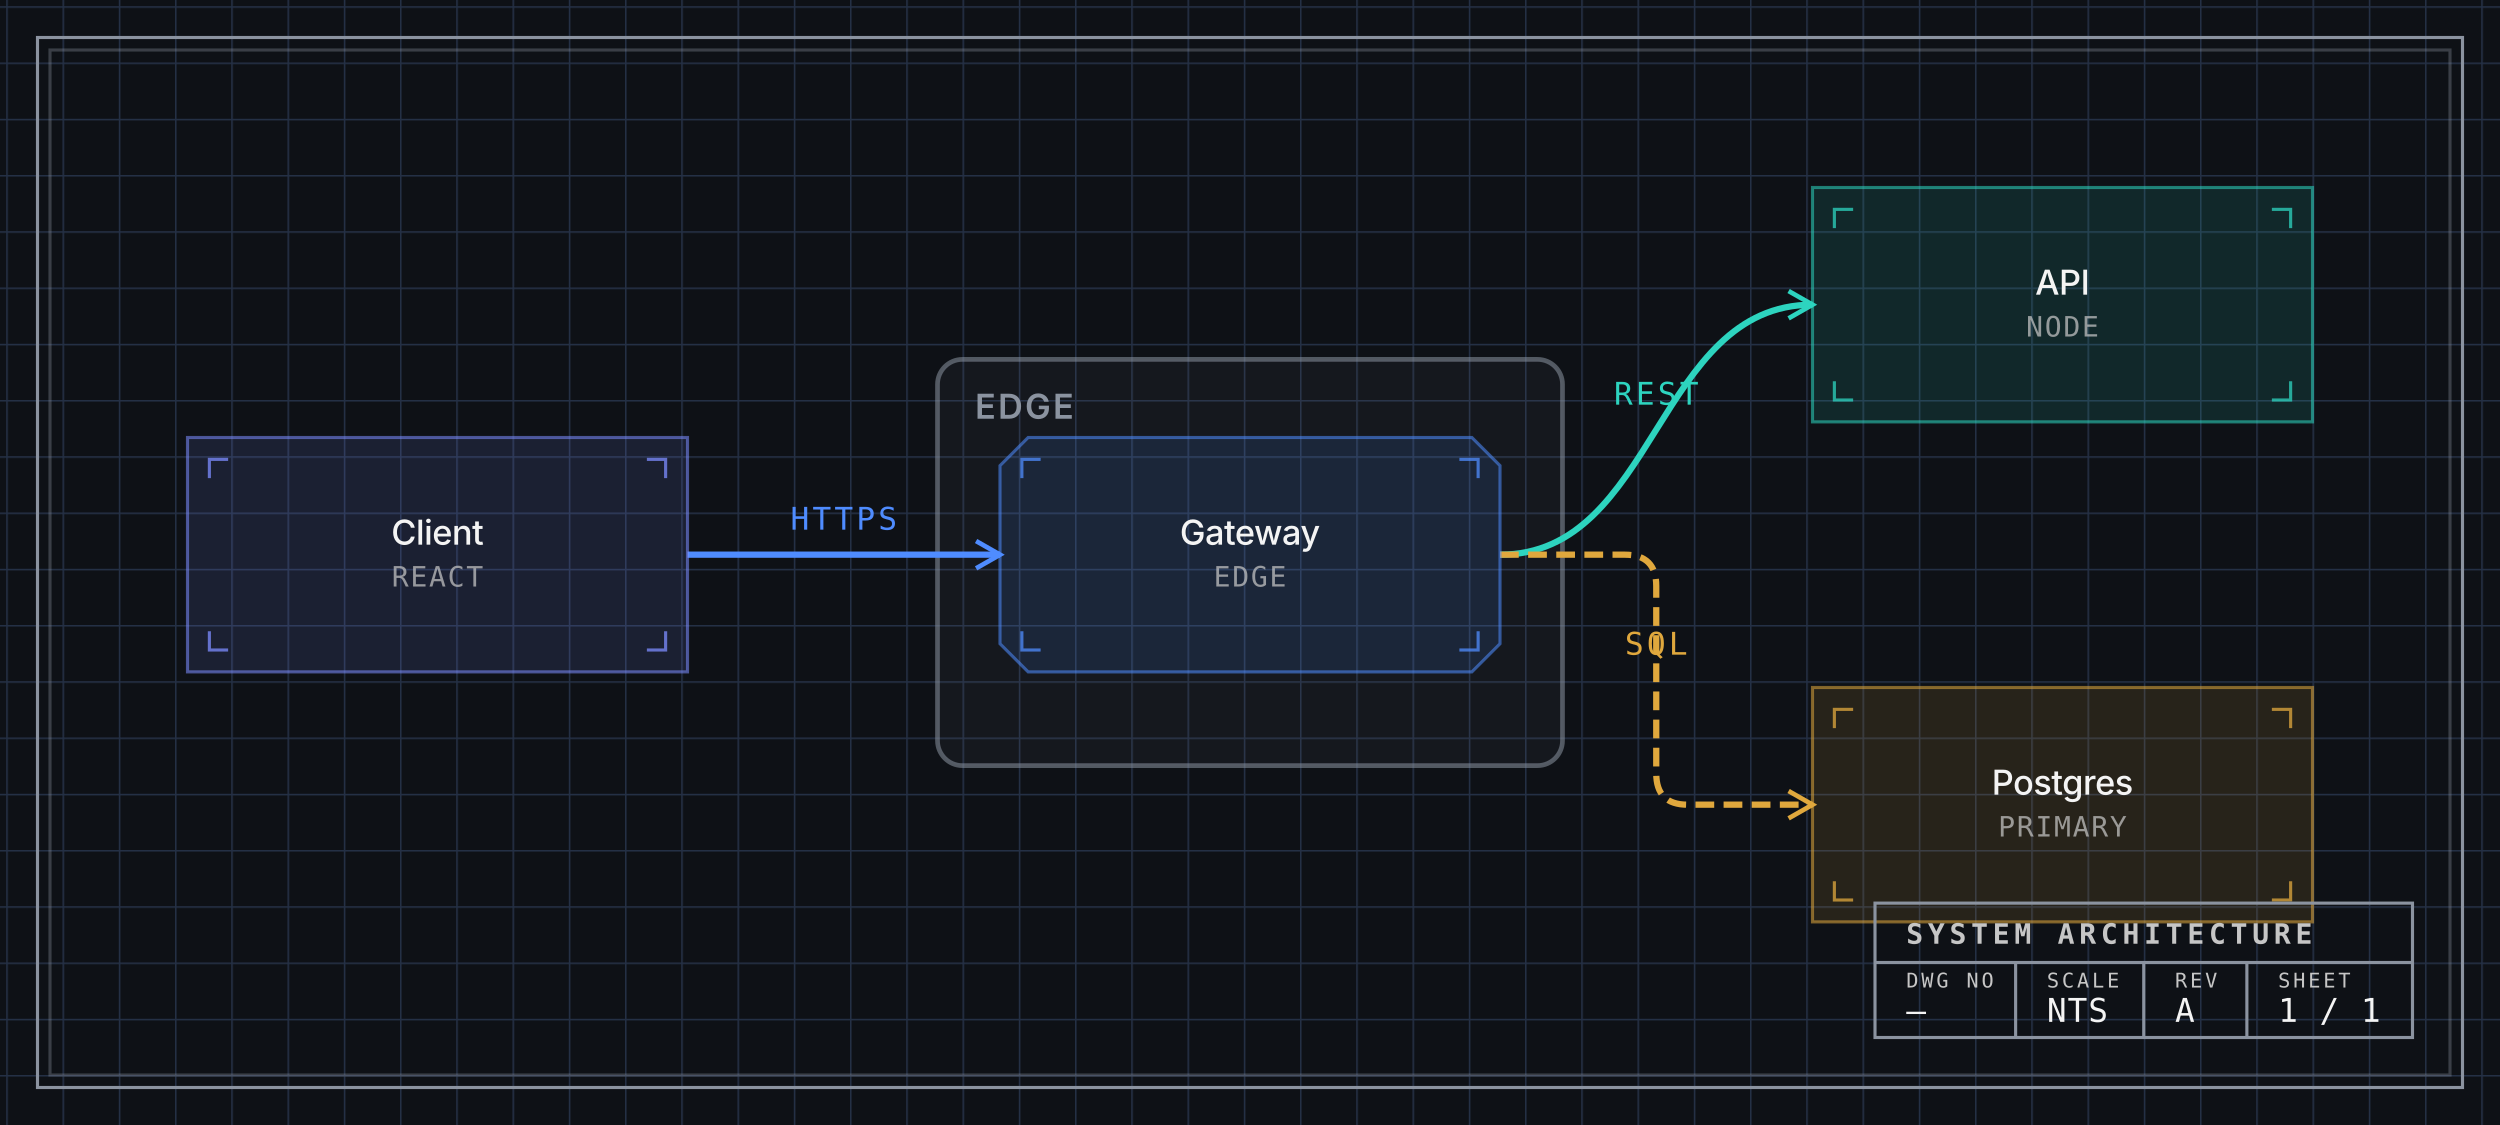
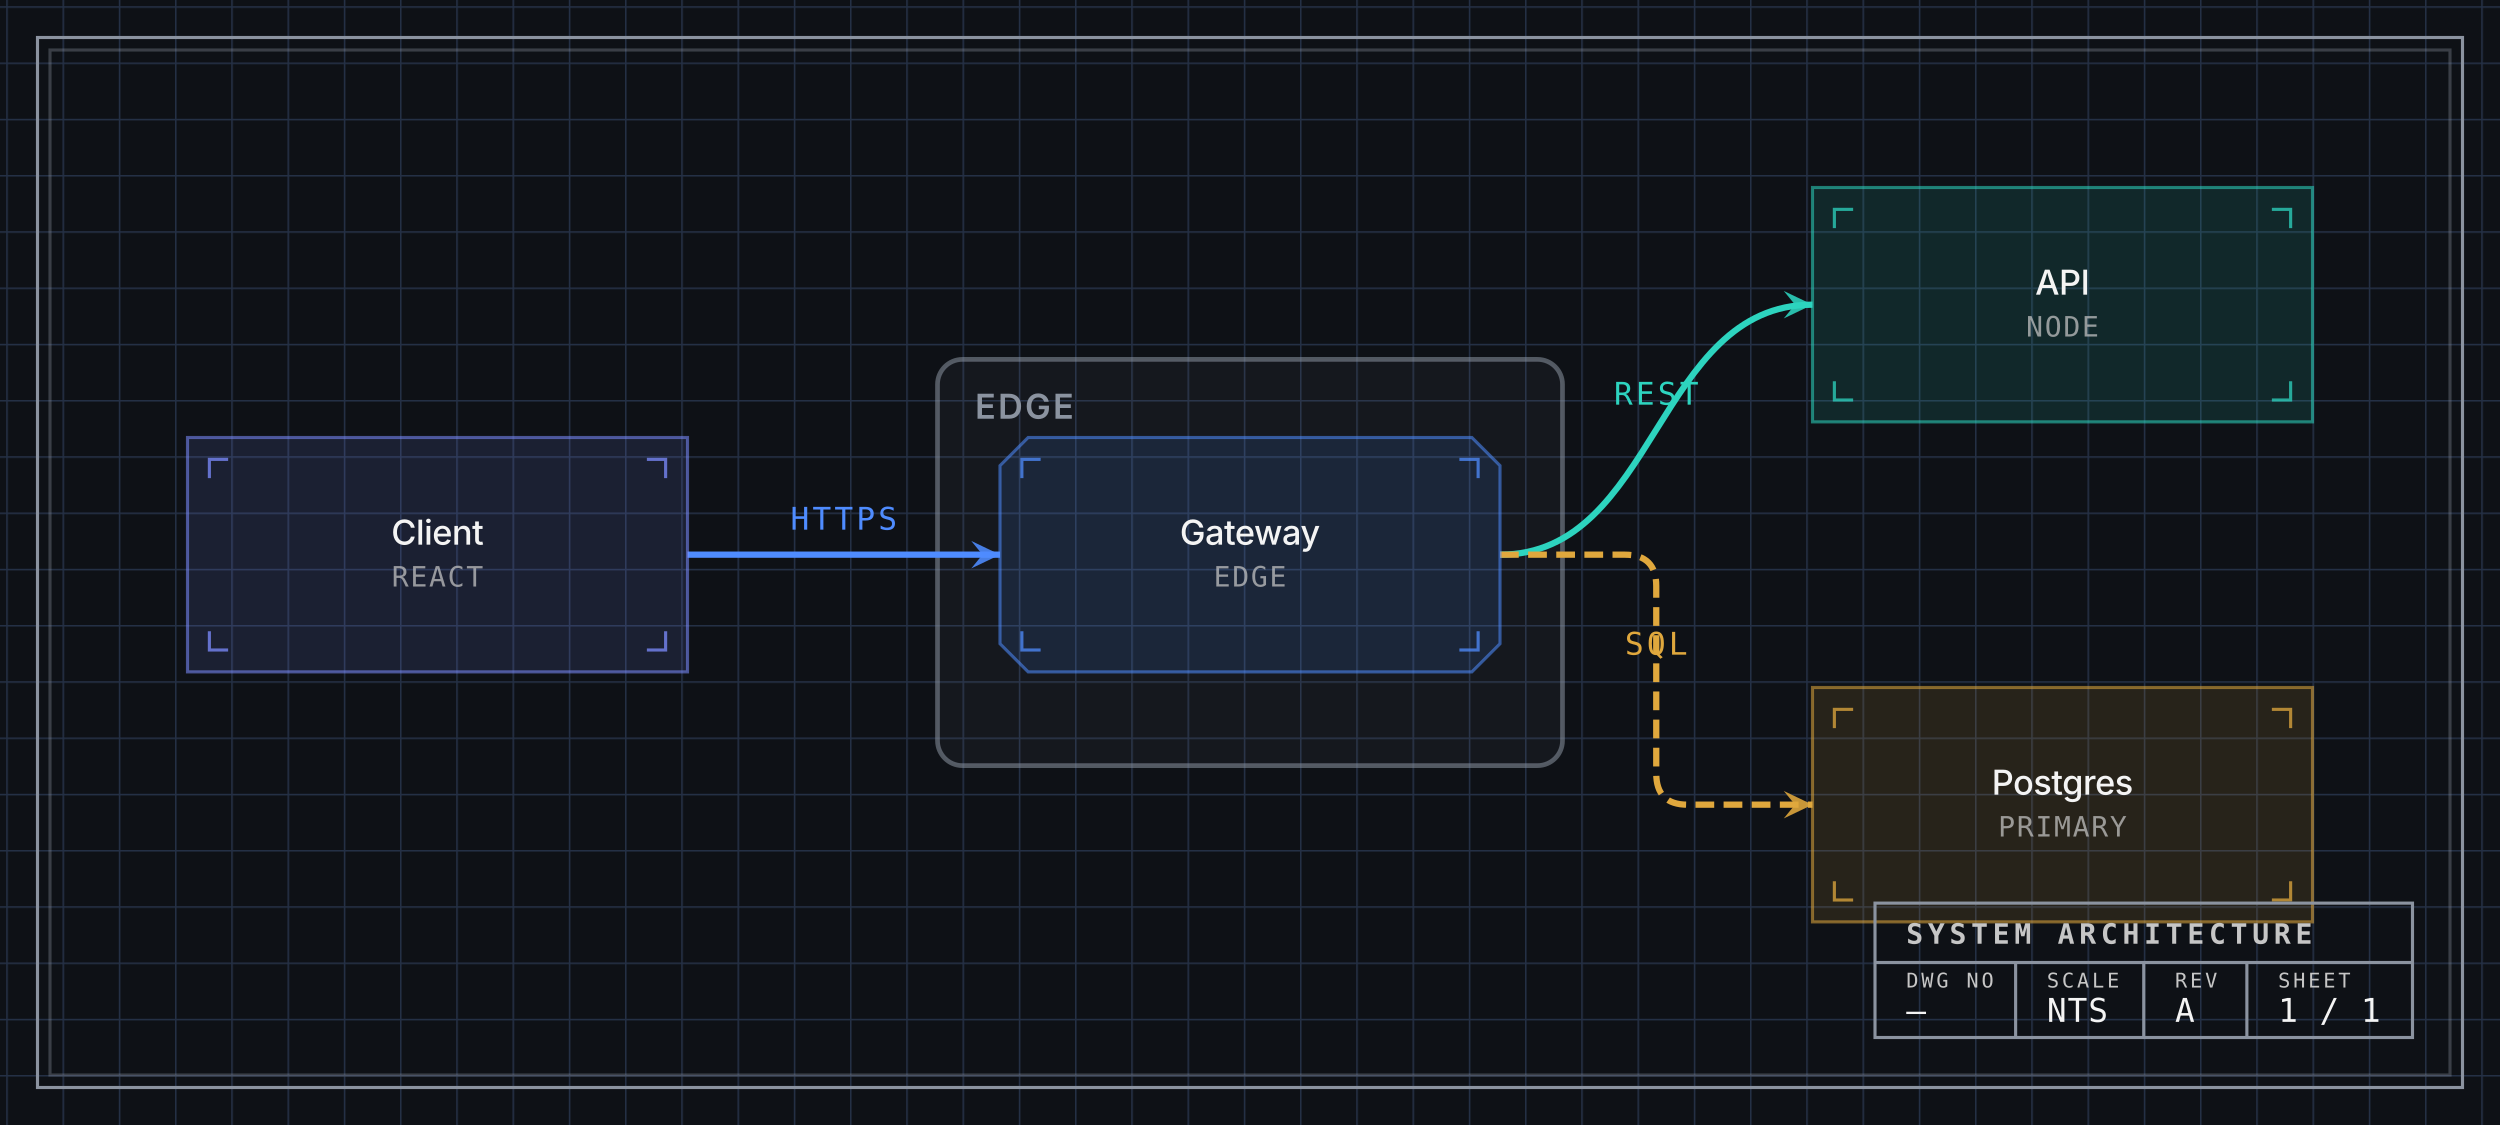
<svg xmlns="http://www.w3.org/2000/svg" width="800" height="360" viewBox="-20 -20 800 360">
  <rect x="-20" y="-20" width="800" height="360" fill="#0e1116" />
  <defs>
    <pattern id="grid" width="18" height="18" patternUnits="userSpaceOnUse">
      <path d="M 18 0 L 0 0 0 18" fill="none" stroke="rgba(125, 170, 255, 0.20)" stroke-width="1" />
    </pattern>
  </defs>
  <g opacity="1">
    <rect x="-20" y="-20" width="800" height="360" fill="url(#grid)" />
  </g>
  <rect x="280" y="95" width="200" height="130" rx="8" fill="#8b93a00f" stroke="#8b93a0" stroke-opacity="0.55" stroke-width="1.5" />
  <text x="292" y="114" fill="#8b93a0" font-size="11" font-weight="600" letter-spacing="0.7" font-family="system-ui, -apple-system, sans-serif">EDGE</text>
  <path d="M 200 157.5 C 250 157.5, 250 157.5, 300 157.5" fill="none" stroke="#4f8cff" stroke-width="2" />
-   <path d="M -7 -4 L 0 0 L -7 4" fill="none" stroke="#4f8cff" stroke-width="1.5" stroke-linecap="square" transform="translate(300 157.5) rotate(0)" />
+   <path d="M 0 0 L -9.2 -4.4 L -5.6 0 L -9.2 4.4 Z" fill="#4f8cff" fill-opacity="0.88" transform="translate(300 157.5) rotate(0)" />
  <text x="250" y="149.5" text-anchor="middle" fill="#4f8cff" font-size="10" font-family="'JetBrains Mono', ui-monospace, monospace" letter-spacing="1">HTTPS</text>
  <path d="M 460 157.5 C 510 157.5, 510 77.5, 560 77.5" fill="none" stroke="#2dd4bf" stroke-width="2" />
-   <path d="M -7 -4 L 0 0 L -7 4" fill="none" stroke="#2dd4bf" stroke-width="1.5" stroke-linecap="square" transform="translate(560 77.5) rotate(0)" />
+   <path d="M 0 0 L -9.2 -4.4 L -5.6 0 L -9.2 4.4 Z" fill="#2dd4bf" fill-opacity="0.88" transform="translate(560 77.5) rotate(0)" />
  <text x="510" y="109.5" text-anchor="middle" fill="#2dd4bf" font-size="10" font-family="'JetBrains Mono', ui-monospace, monospace" letter-spacing="1">REST</text>
  <path d="M 460 157.5 L 500 157.5 Q 510 157.5 510 167.5 L 510 227.5 Q 510 237.5 520 237.5 L 560 237.5" fill="none" stroke="#e0a83d" stroke-width="2" stroke-dasharray="6 3" />
-   <path d="M -7 -4 L 0 0 L -7 4" fill="none" stroke="#e0a83d" stroke-width="1.5" stroke-linecap="square" transform="translate(560 237.5) rotate(0)" />
+   <path d="M 0 0 L -9.2 -4.4 L -5.6 0 L -9.2 4.4 Z" fill="#e0a83d" fill-opacity="0.88" transform="translate(560 237.5) rotate(0)" />
  <text x="510" y="189.5" text-anchor="middle" fill="#e0a83d" font-size="10" font-family="'JetBrains Mono', ui-monospace, monospace" letter-spacing="1">SQL</text>
  <g opacity="1">
    <rect x="40" y="120" width="160" height="75" rx="0" fill="#7c8cff1f" stroke="#7c8cff" stroke-width="1" stroke-opacity="0.55" />
    <defs>
      <clipPath id="clip-client">
        <rect width="160" height="75" rx="0" />
      </clipPath>
    </defs>
    <g transform="translate(40 120)" clip-path="url(#clip-client)">
      <path d="M 7 13 V 7 H 13 M 147 7 H 153 V 13 M 153 62 V 68 H 147 M 13 68 H 7 V 62" stroke="#7c8cff" stroke-width="1" fill="none" opacity="0.75" />
    </g>
    <g transform="translate(40 120)" clip-path="url(#clip-client)">
      <text x="80" y="34.3" text-anchor="middle" fill="#f4f4f4" font-size="11" font-weight="500" font-family="system-ui, -apple-system, sans-serif" letter-spacing="-0.165">Client</text>
      <text x="80" y="47.7" text-anchor="middle" fill="#c6c6c6" opacity="0.72" font-size="9" font-family="'JetBrains Mono', ui-monospace, monospace" letter-spacing="0.54">REACT</text>
    </g>
  </g>
  <g opacity="1">
    <path d="M 9 0 L 151 0 L 160 9 L 160 66 L 151 75 L 9 75 L 0 66 L 0 9 Z" transform="translate(300 120)" fill="#4f8cff1f" stroke="#4f8cff" stroke-width="1" stroke-opacity="0.55" />
    <defs>
      <clipPath id="clip-gateway">
        <path d="M 9 0 L 151 0 L 160 9 L 160 66 L 151 75 L 9 75 L 0 66 L 0 9 Z" />
      </clipPath>
    </defs>
    <g transform="translate(300 120)" clip-path="url(#clip-gateway)">
      <path d="M 7 13 V 7 H 13 M 147 7 H 153 V 13 M 153 62 V 68 H 147 M 13 68 H 7 V 62" stroke="#4f8cff" stroke-width="1" fill="none" opacity="0.75" />
    </g>
    <g transform="translate(300 120)" clip-path="url(#clip-gateway)">
      <text x="80" y="34.3" text-anchor="middle" fill="#f4f4f4" font-size="11" font-weight="500" font-family="system-ui, -apple-system, sans-serif" letter-spacing="-0.165">Gateway</text>
      <text x="80" y="47.7" text-anchor="middle" fill="#c6c6c6" opacity="0.72" font-size="9" font-family="'JetBrains Mono', ui-monospace, monospace" letter-spacing="0.54">EDGE</text>
    </g>
  </g>
  <g opacity="1">
    <rect x="560" y="40" width="160" height="75" rx="0" fill="#2dd4bf1f" stroke="#2dd4bf" stroke-width="1" stroke-opacity="0.55" />
    <defs>
      <clipPath id="clip-api">
        <rect width="160" height="75" rx="0" />
      </clipPath>
    </defs>
    <g transform="translate(560 40)" clip-path="url(#clip-api)">
      <path d="M 7 13 V 7 H 13 M 147 7 H 153 V 13 M 153 62 V 68 H 147 M 13 68 H 7 V 62" stroke="#2dd4bf" stroke-width="1" fill="none" opacity="0.75" />
    </g>
    <g transform="translate(560 40)" clip-path="url(#clip-api)">
      <text x="80" y="34.3" text-anchor="middle" fill="#f4f4f4" font-size="11" font-weight="500" font-family="system-ui, -apple-system, sans-serif" letter-spacing="-0.165">API</text>
      <text x="80" y="47.7" text-anchor="middle" fill="#c6c6c6" opacity="0.72" font-size="9" font-family="'JetBrains Mono', ui-monospace, monospace" letter-spacing="0.54">NODE</text>
    </g>
  </g>
  <g opacity="1">
    <rect x="560" y="200" width="160" height="75" rx="0" fill="#e0a83d1f" stroke="#e0a83d" stroke-width="1" stroke-opacity="0.55" />
    <defs>
      <clipPath id="clip-db">
        <rect width="160" height="75" rx="0" />
      </clipPath>
    </defs>
    <g transform="translate(560 200)" clip-path="url(#clip-db)">
      <path d="M 7 13 V 7 H 13 M 147 7 H 153 V 13 M 153 62 V 68 H 147 M 13 68 H 7 V 62" stroke="#e0a83d" stroke-width="1" fill="none" opacity="0.75" />
    </g>
    <g transform="translate(560 200)" clip-path="url(#clip-db)">
      <text x="80" y="34.3" text-anchor="middle" fill="#f4f4f4" font-size="11" font-weight="500" font-family="system-ui, -apple-system, sans-serif" letter-spacing="-0.165">Postgres</text>
      <text x="80" y="47.7" text-anchor="middle" fill="#c6c6c6" opacity="0.72" font-size="9" font-family="'JetBrains Mono', ui-monospace, monospace" letter-spacing="0.54">PRIMARY</text>
    </g>
  </g>
  <rect x="-8" y="-8" width="776" height="336" stroke="#8b93a0" stroke-width="1" fill="none" />
  <rect x="-4" y="-4" width="768" height="328" stroke="#8b93a0" stroke-width="1" fill="none" opacity="0.35" />
  <g>
    <rect x="580" y="269" width="172" height="43" fill="none" stroke="#8b93a0" stroke-width="1" />
    <line x1="580" y1="288" x2="752" y2="288" stroke="#8b93a0" stroke-width="1" />
    <text x="590" y="282" font-family="'JetBrains Mono', ui-monospace, monospace" font-size="9" font-weight="600" letter-spacing="1.5" fill="#c6c6c6">SYSTEM ARCHITECTURE</text>
    <text x="590" y="296" font-family="'JetBrains Mono', ui-monospace, monospace" font-size="6.5" letter-spacing="0.9" fill="#c6c6c6">DWG NO</text>
    <text x="590" y="307" font-family="'JetBrains Mono', ui-monospace, monospace" font-size="10.5" letter-spacing="0.3" fill="#f4f4f4">—</text>
    <line x1="625" y1="288" x2="625" y2="312" stroke="#8b93a0" stroke-width="1" />
    <text x="635" y="296" font-family="'JetBrains Mono', ui-monospace, monospace" font-size="6.5" letter-spacing="0.9" fill="#c6c6c6">SCALE</text>
    <text x="635" y="307" font-family="'JetBrains Mono', ui-monospace, monospace" font-size="10.5" letter-spacing="0.3" fill="#f4f4f4">NTS</text>
    <line x1="666" y1="288" x2="666" y2="312" stroke="#8b93a0" stroke-width="1" />
    <text x="676" y="296" font-family="'JetBrains Mono', ui-monospace, monospace" font-size="6.5" letter-spacing="0.9" fill="#c6c6c6">REV</text>
    <text x="676" y="307" font-family="'JetBrains Mono', ui-monospace, monospace" font-size="10.5" letter-spacing="0.3" fill="#f4f4f4">A</text>
    <line x1="699" y1="288" x2="699" y2="312" stroke="#8b93a0" stroke-width="1" />
    <text x="709" y="296" font-family="'JetBrains Mono', ui-monospace, monospace" font-size="6.5" letter-spacing="0.9" fill="#c6c6c6">SHEET</text>
    <text x="709" y="307" font-family="'JetBrains Mono', ui-monospace, monospace" font-size="10.5" letter-spacing="0.3" fill="#f4f4f4">1 / 1</text>
  </g>
</svg>
